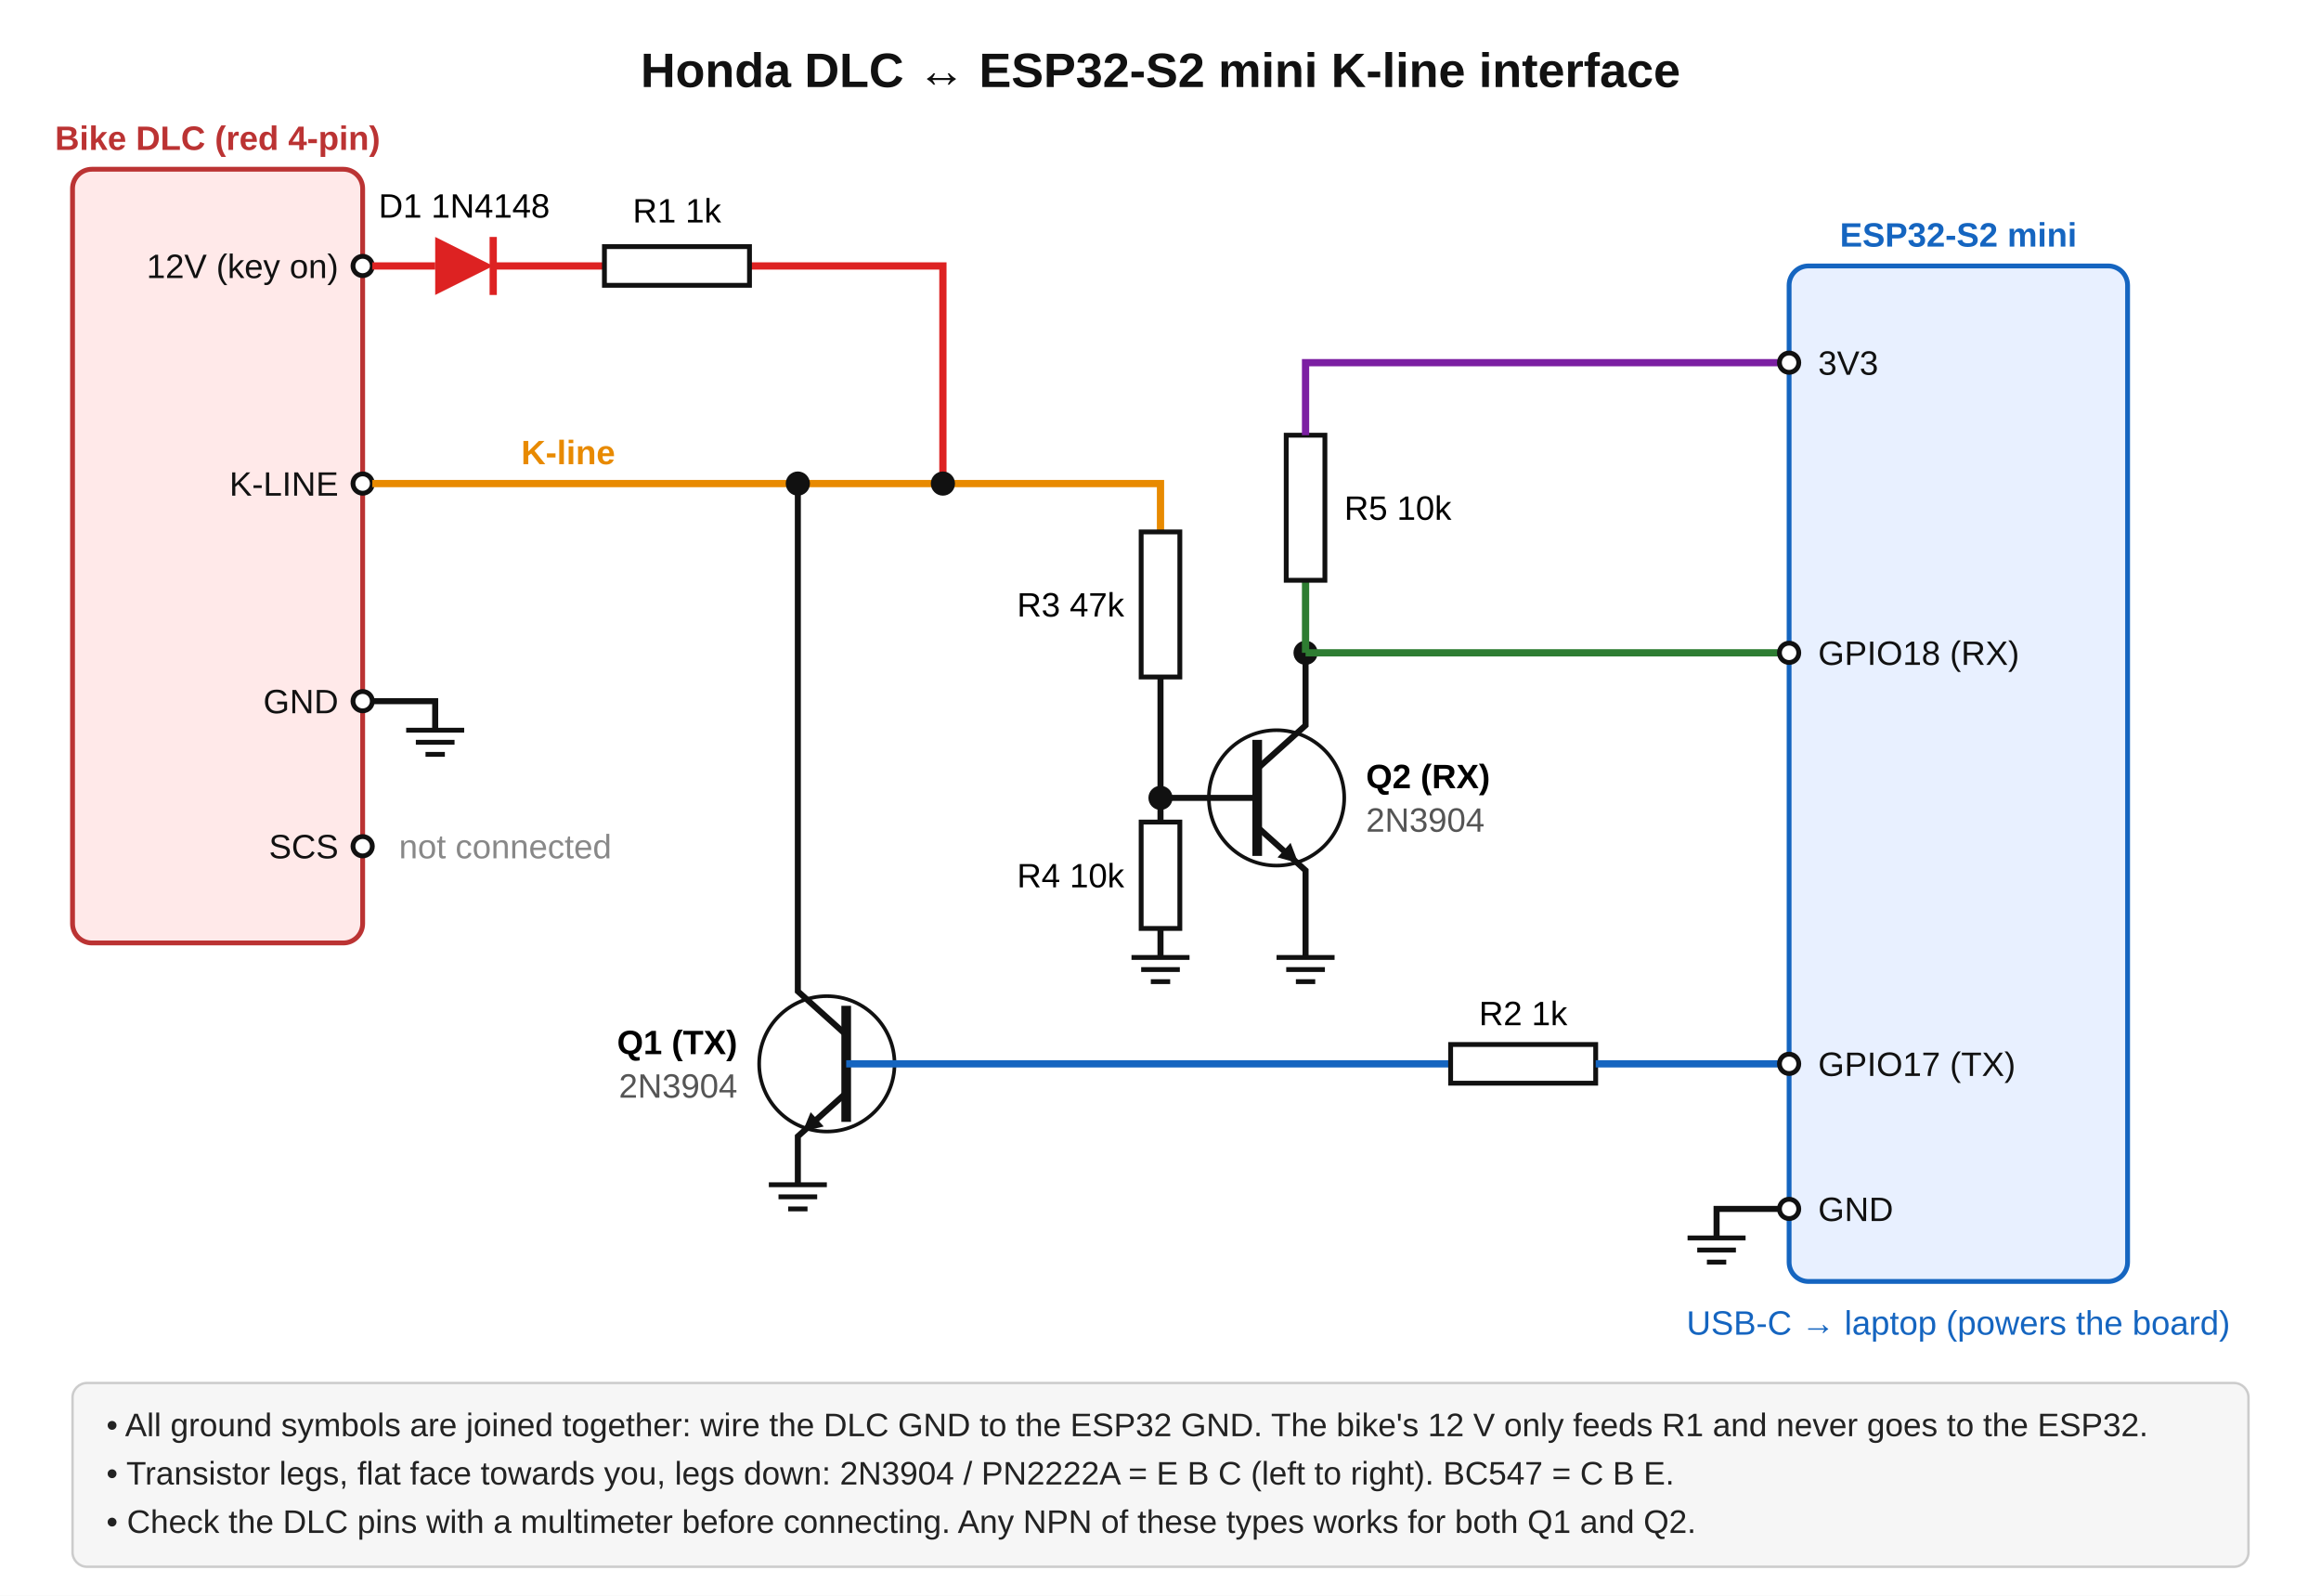
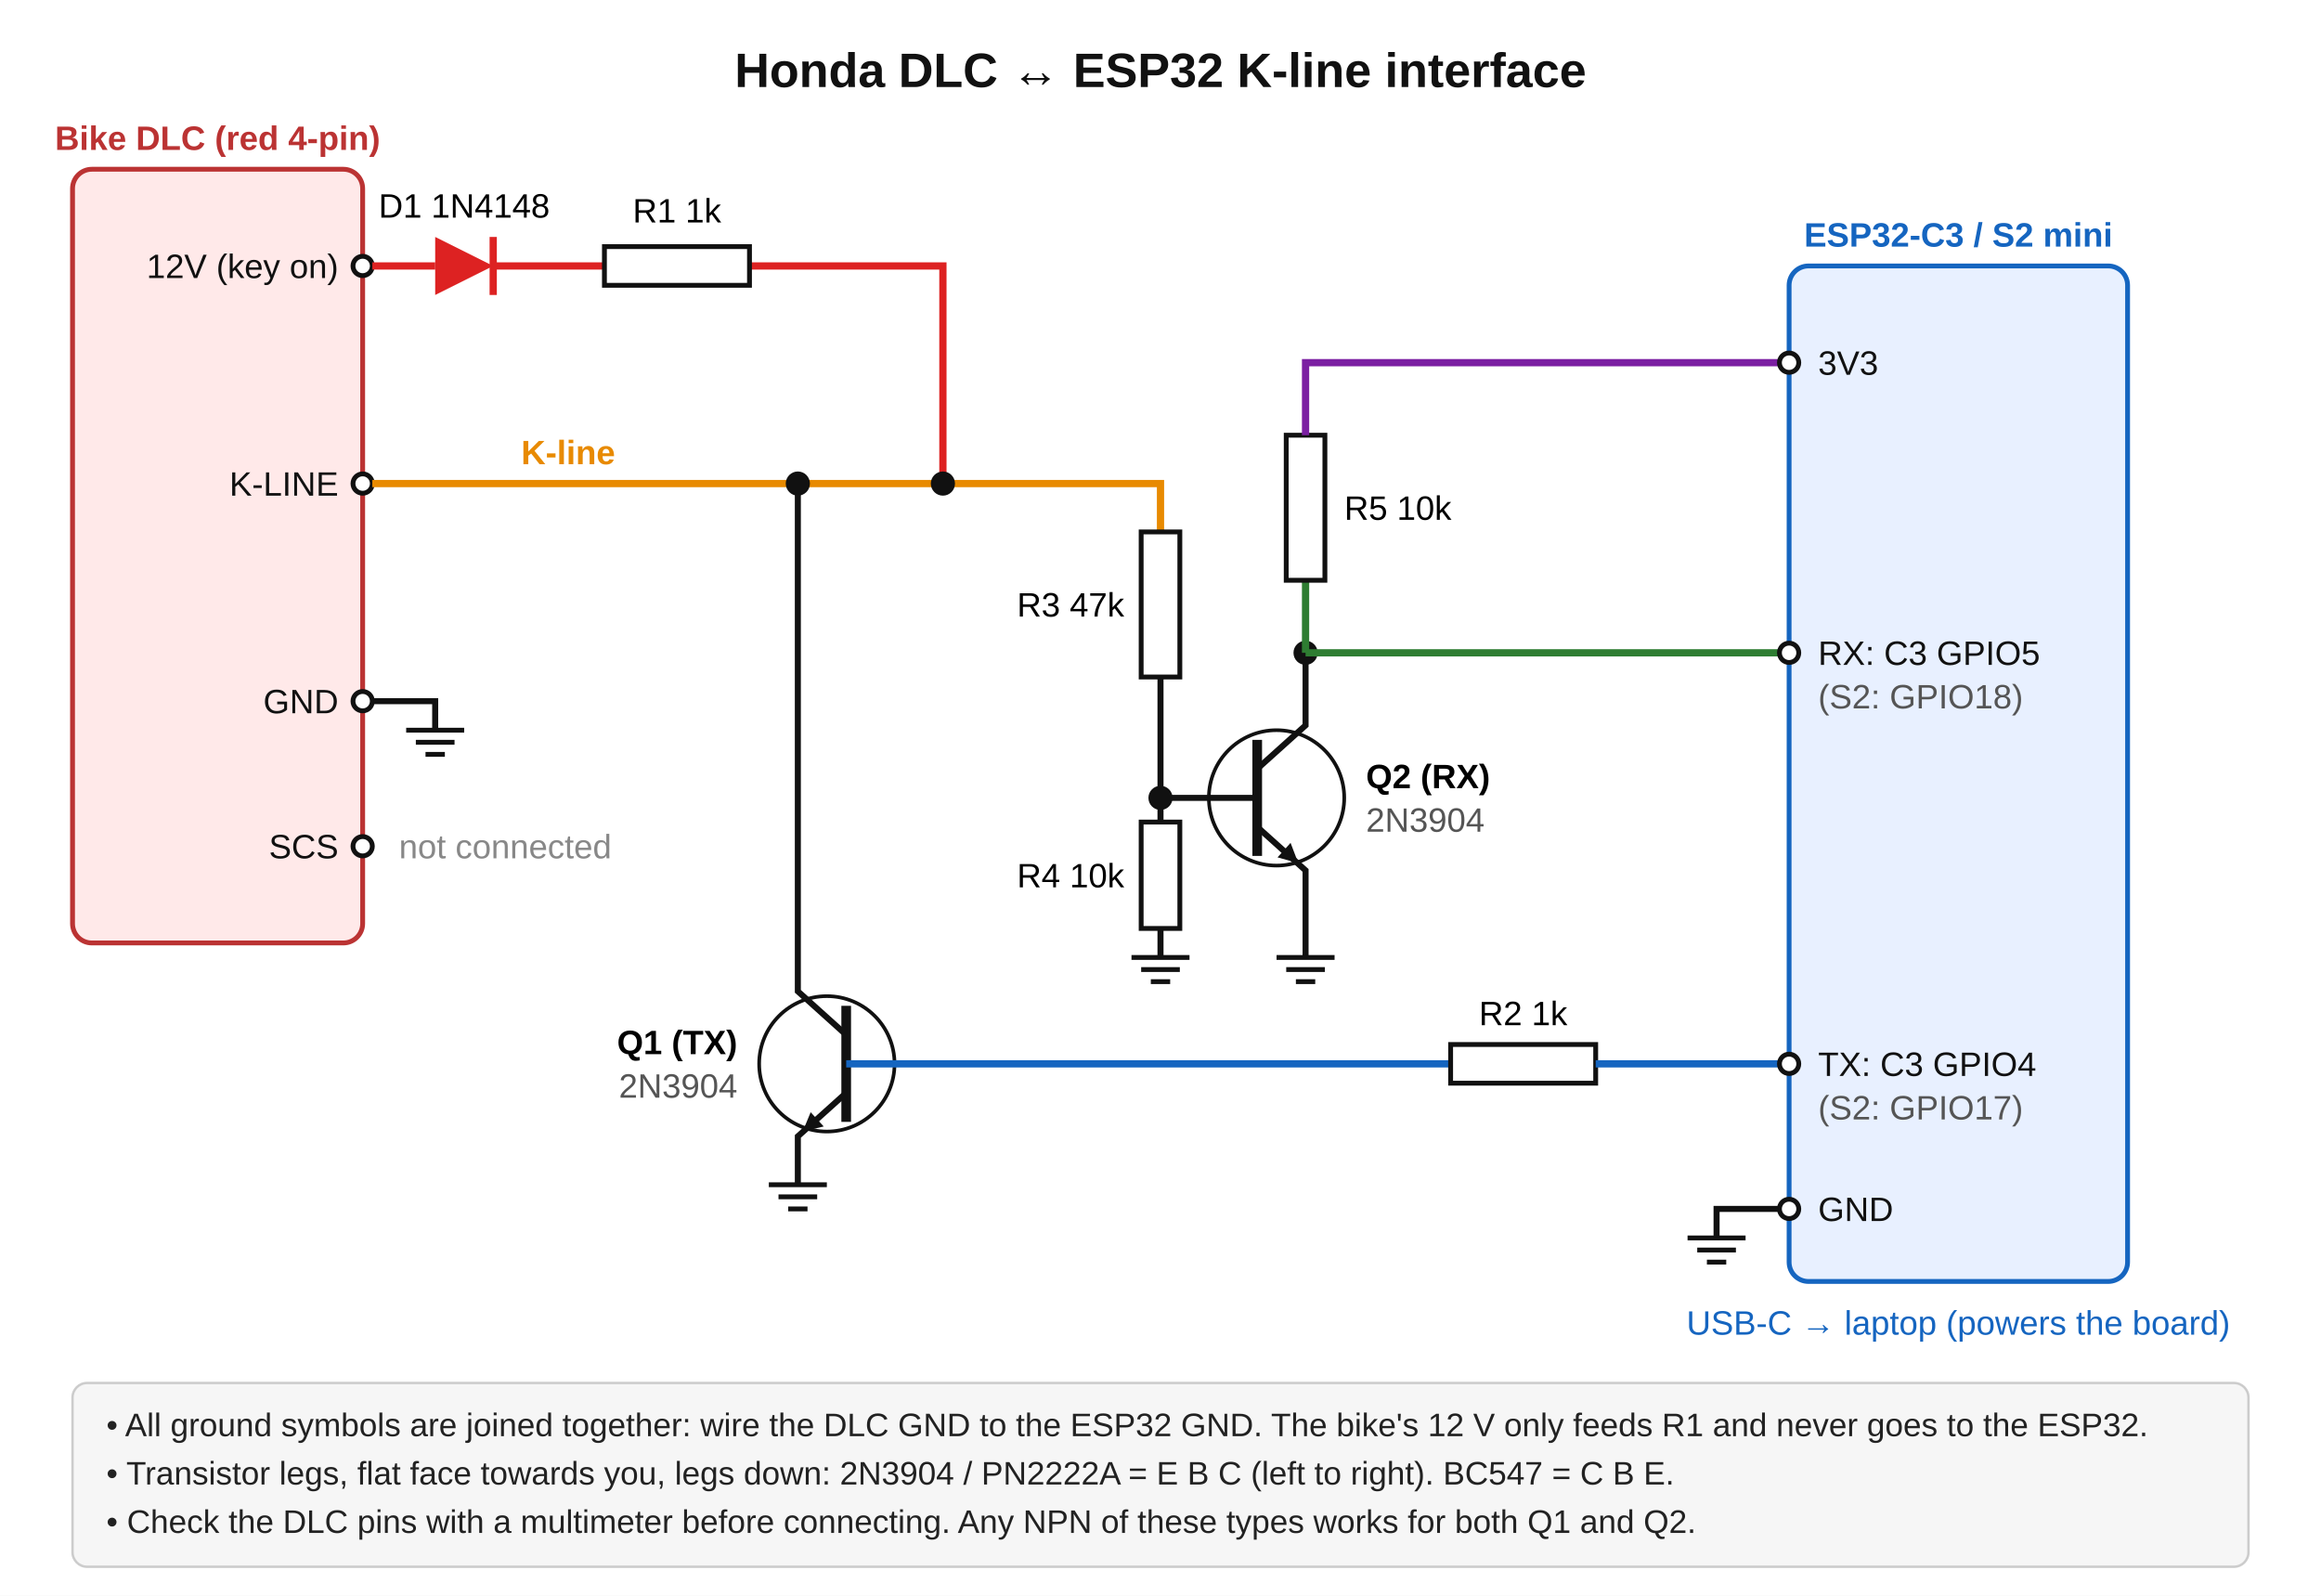
<svg xmlns="http://www.w3.org/2000/svg" viewBox="0 0 960 660" width="960" height="660" font-family="Segoe UI, Arial, sans-serif" font-size="14">
  <rect width="960" height="660" fill="#ffffff" />
-   <text x="480" y="36" text-anchor="middle" font-size="20" font-weight="bold" fill="#111">Honda DLC ↔ ESP32-S2 mini K-line interface</text>
+   <text x="480" y="36" text-anchor="middle" font-size="20" font-weight="bold" fill="#111">Honda DLC ↔ ESP32 K-line interface</text>
  <defs>
    <g id="gnd" stroke="#111" stroke-width="2">
      <line x1="-12" y1="0" x2="12" y2="0" />
      <line x1="-8" y1="5" x2="8" y2="5" />
      <line x1="-4" y1="10" x2="4" y2="10" />
    </g>
  </defs>
  <rect x="30" y="70" width="120" height="320" rx="8" fill="#ffe9e9" stroke="#b33" stroke-width="2" />
  <text x="90" y="62" text-anchor="middle" font-weight="bold" fill="#b33">Bike DLC (red 4-pin)</text>
  <g text-anchor="end" fill="#111">
    <text x="140" y="115">12V (key on)</text>
    <text x="140" y="205">K-LINE</text>
    <text x="140" y="295">GND</text>
    <text x="140" y="355">SCS</text>
  </g>
  <g fill="#fff" stroke="#111" stroke-width="2">
    <circle cx="150" cy="110" r="4" />
    <circle cx="150" cy="200" r="4" />
    <circle cx="150" cy="290" r="4" />
    <circle cx="150" cy="350" r="4" />
  </g>
  <text x="165" y="355" fill="#888">not connected</text>
  <g stroke="#d22" stroke-width="3" fill="none">
    <polyline points="154,110 180,110" />
    <polyline points="204,110 250,110" />
    <polyline points="310,110 390,110 390,200" />
  </g>
  <polygon points="180,98 180,122 204,110" fill="#d22" />
  <line x1="204" y1="98" x2="204" y2="122" stroke="#d22" stroke-width="3" />
  <text x="192" y="90" text-anchor="middle">D1 1N4148</text>
  <rect x="250" y="102" width="60" height="16" fill="#fff" stroke="#111" stroke-width="2" />
  <text x="280" y="92" text-anchor="middle">R1 1k</text>
  <polyline points="154,200 480,200 480,220" stroke="#e88a00" stroke-width="3" fill="none" />
  <text x="235" y="192" text-anchor="middle" fill="#e88a00" font-weight="bold">K-line</text>
  <g fill="#111">
    <circle cx="330" cy="200" r="5" />
    <circle cx="390" cy="200" r="5" />
  </g>
  <polyline points="330,200 330,410 350,428" stroke="#111" stroke-width="2.5" fill="none" />
  <line x1="350" y1="416" x2="350" y2="464" stroke="#111" stroke-width="4" />
  <polyline points="350,452 330,470 330,490" stroke="#111" stroke-width="2.5" fill="none" />
  <polygon points="332,468 340.7,465.9 335.3,460" fill="#111" />
  <circle cx="342" cy="440" r="28" fill="none" stroke="#111" stroke-width="1.5" />
  <use href="#gnd" x="330" y="490" />
  <text x="305" y="436" text-anchor="end" font-weight="bold">Q1 (TX)</text>
  <text x="305" y="454" text-anchor="end" fill="#555">2N3904</text>
  <polyline points="350,440 600,440" stroke="#1565c0" stroke-width="3" fill="none" />
  <rect x="600" y="432" width="60" height="16" fill="#fff" stroke="#111" stroke-width="2" />
  <text x="630" y="424" text-anchor="middle">R2 1k</text>
  <polyline points="660,440 740,440" stroke="#1565c0" stroke-width="3" fill="none" />
  <rect x="472" y="220" width="16" height="60" fill="#fff" stroke="#111" stroke-width="2" />
  <text x="465" y="255" text-anchor="end">R3 47k</text>
  <polyline points="480,280 480,340" stroke="#111" stroke-width="2.5" fill="none" />
  <rect x="472" y="340" width="16" height="44" fill="#fff" stroke="#111" stroke-width="2" />
  <text x="465" y="367" text-anchor="end">R4 10k</text>
  <line x1="480" y1="384" x2="480" y2="396" stroke="#111" stroke-width="2.5" />
  <use href="#gnd" x="480" y="396" />
  <circle cx="480" cy="330" r="5" fill="#111" />
  <polyline points="480,330 520,330" stroke="#111" stroke-width="2.5" fill="none" />
  <line x1="520" y1="306" x2="520" y2="354" stroke="#111" stroke-width="4" />
  <polyline points="520,318 540,300 540,270" stroke="#111" stroke-width="2.5" fill="none" />
  <polyline points="520,342 540,360 540,396" stroke="#111" stroke-width="2.5" fill="none" />
  <polygon points="537,357 528.4,354.6 533.8,348.6" fill="#111" />
  <circle cx="528" cy="330" r="28" fill="none" stroke="#111" stroke-width="1.5" />
  <use href="#gnd" x="540" y="396" />
  <text x="565" y="326" font-weight="bold">Q2 (RX)</text>
  <text x="565" y="344" fill="#555">2N3904</text>
  <circle cx="540" cy="270" r="5" fill="#111" />
  <polyline points="540,270 740,270" stroke="#2e7d32" stroke-width="3" fill="none" />
  <polyline points="540,270 540,240" stroke="#2e7d32" stroke-width="3" fill="none" />
  <rect x="532" y="180" width="16" height="60" fill="#fff" stroke="#111" stroke-width="2" />
  <text x="556" y="215">R5 10k</text>
  <polyline points="540,180 540,150 740,150" stroke="#7b1fa2" stroke-width="3" fill="none" />
  <polyline points="154,290 180,290 180,302" stroke="#111" stroke-width="2.5" fill="none" />
  <use href="#gnd" x="180" y="302" />
  <rect x="740" y="110" width="140" height="420" rx="8" fill="#e8f0ff" stroke="#1565c0" stroke-width="2" />
-   <text x="810" y="102" text-anchor="middle" font-weight="bold" fill="#1565c0">ESP32-S2 mini</text>
+   <text x="810" y="102" text-anchor="middle" font-weight="bold" fill="#1565c0">ESP32-C3 / S2 mini</text>
  <g fill="#fff" stroke="#111" stroke-width="2">
    <circle cx="740" cy="150" r="4" />
    <circle cx="740" cy="270" r="4" />
    <circle cx="740" cy="440" r="4" />
    <circle cx="740" cy="500" r="4" />
  </g>
  <g fill="#111">
    <text x="752" y="155">3V3</text>
-     <text x="752" y="275">GPIO18 (RX)</text>
-     <text x="752" y="445">GPIO17 (TX)</text>
+     <text x="752" y="275">RX: C3 GPIO5</text>
+     <text x="752" y="293" fill="#555">(S2: GPIO18)</text>
+     <text x="752" y="445">TX: C3 GPIO4</text>
+     <text x="752" y="463" fill="#555">(S2: GPIO17)</text>
    <text x="752" y="505">GND</text>
  </g>
  <polyline points="736,500 710,500 710,512" stroke="#111" stroke-width="2.5" fill="none" />
  <use href="#gnd" x="710" y="512" />
  <text x="810" y="552" text-anchor="middle" fill="#1565c0">USB-C → laptop (powers the board)</text>
  <rect x="30" y="572" width="900" height="76" rx="6" fill="#f6f6f6" stroke="#ccc" />
  <g fill="#222" font-size="13.5">
    <text x="44" y="594">• All ground symbols are joined together: wire the DLC GND to the ESP32 GND. The bike's 12 V only feeds R1 and never goes to the ESP32.</text>
    <text x="44" y="614">• Transistor legs, flat face towards you, legs down: 2N3904 / PN2222A = E B C (left to right). BC547 = C B E.</text>
    <text x="44" y="634">• Check the DLC pins with a multimeter before connecting. Any NPN of these types works for both Q1 and Q2.</text>
  </g>
</svg>
